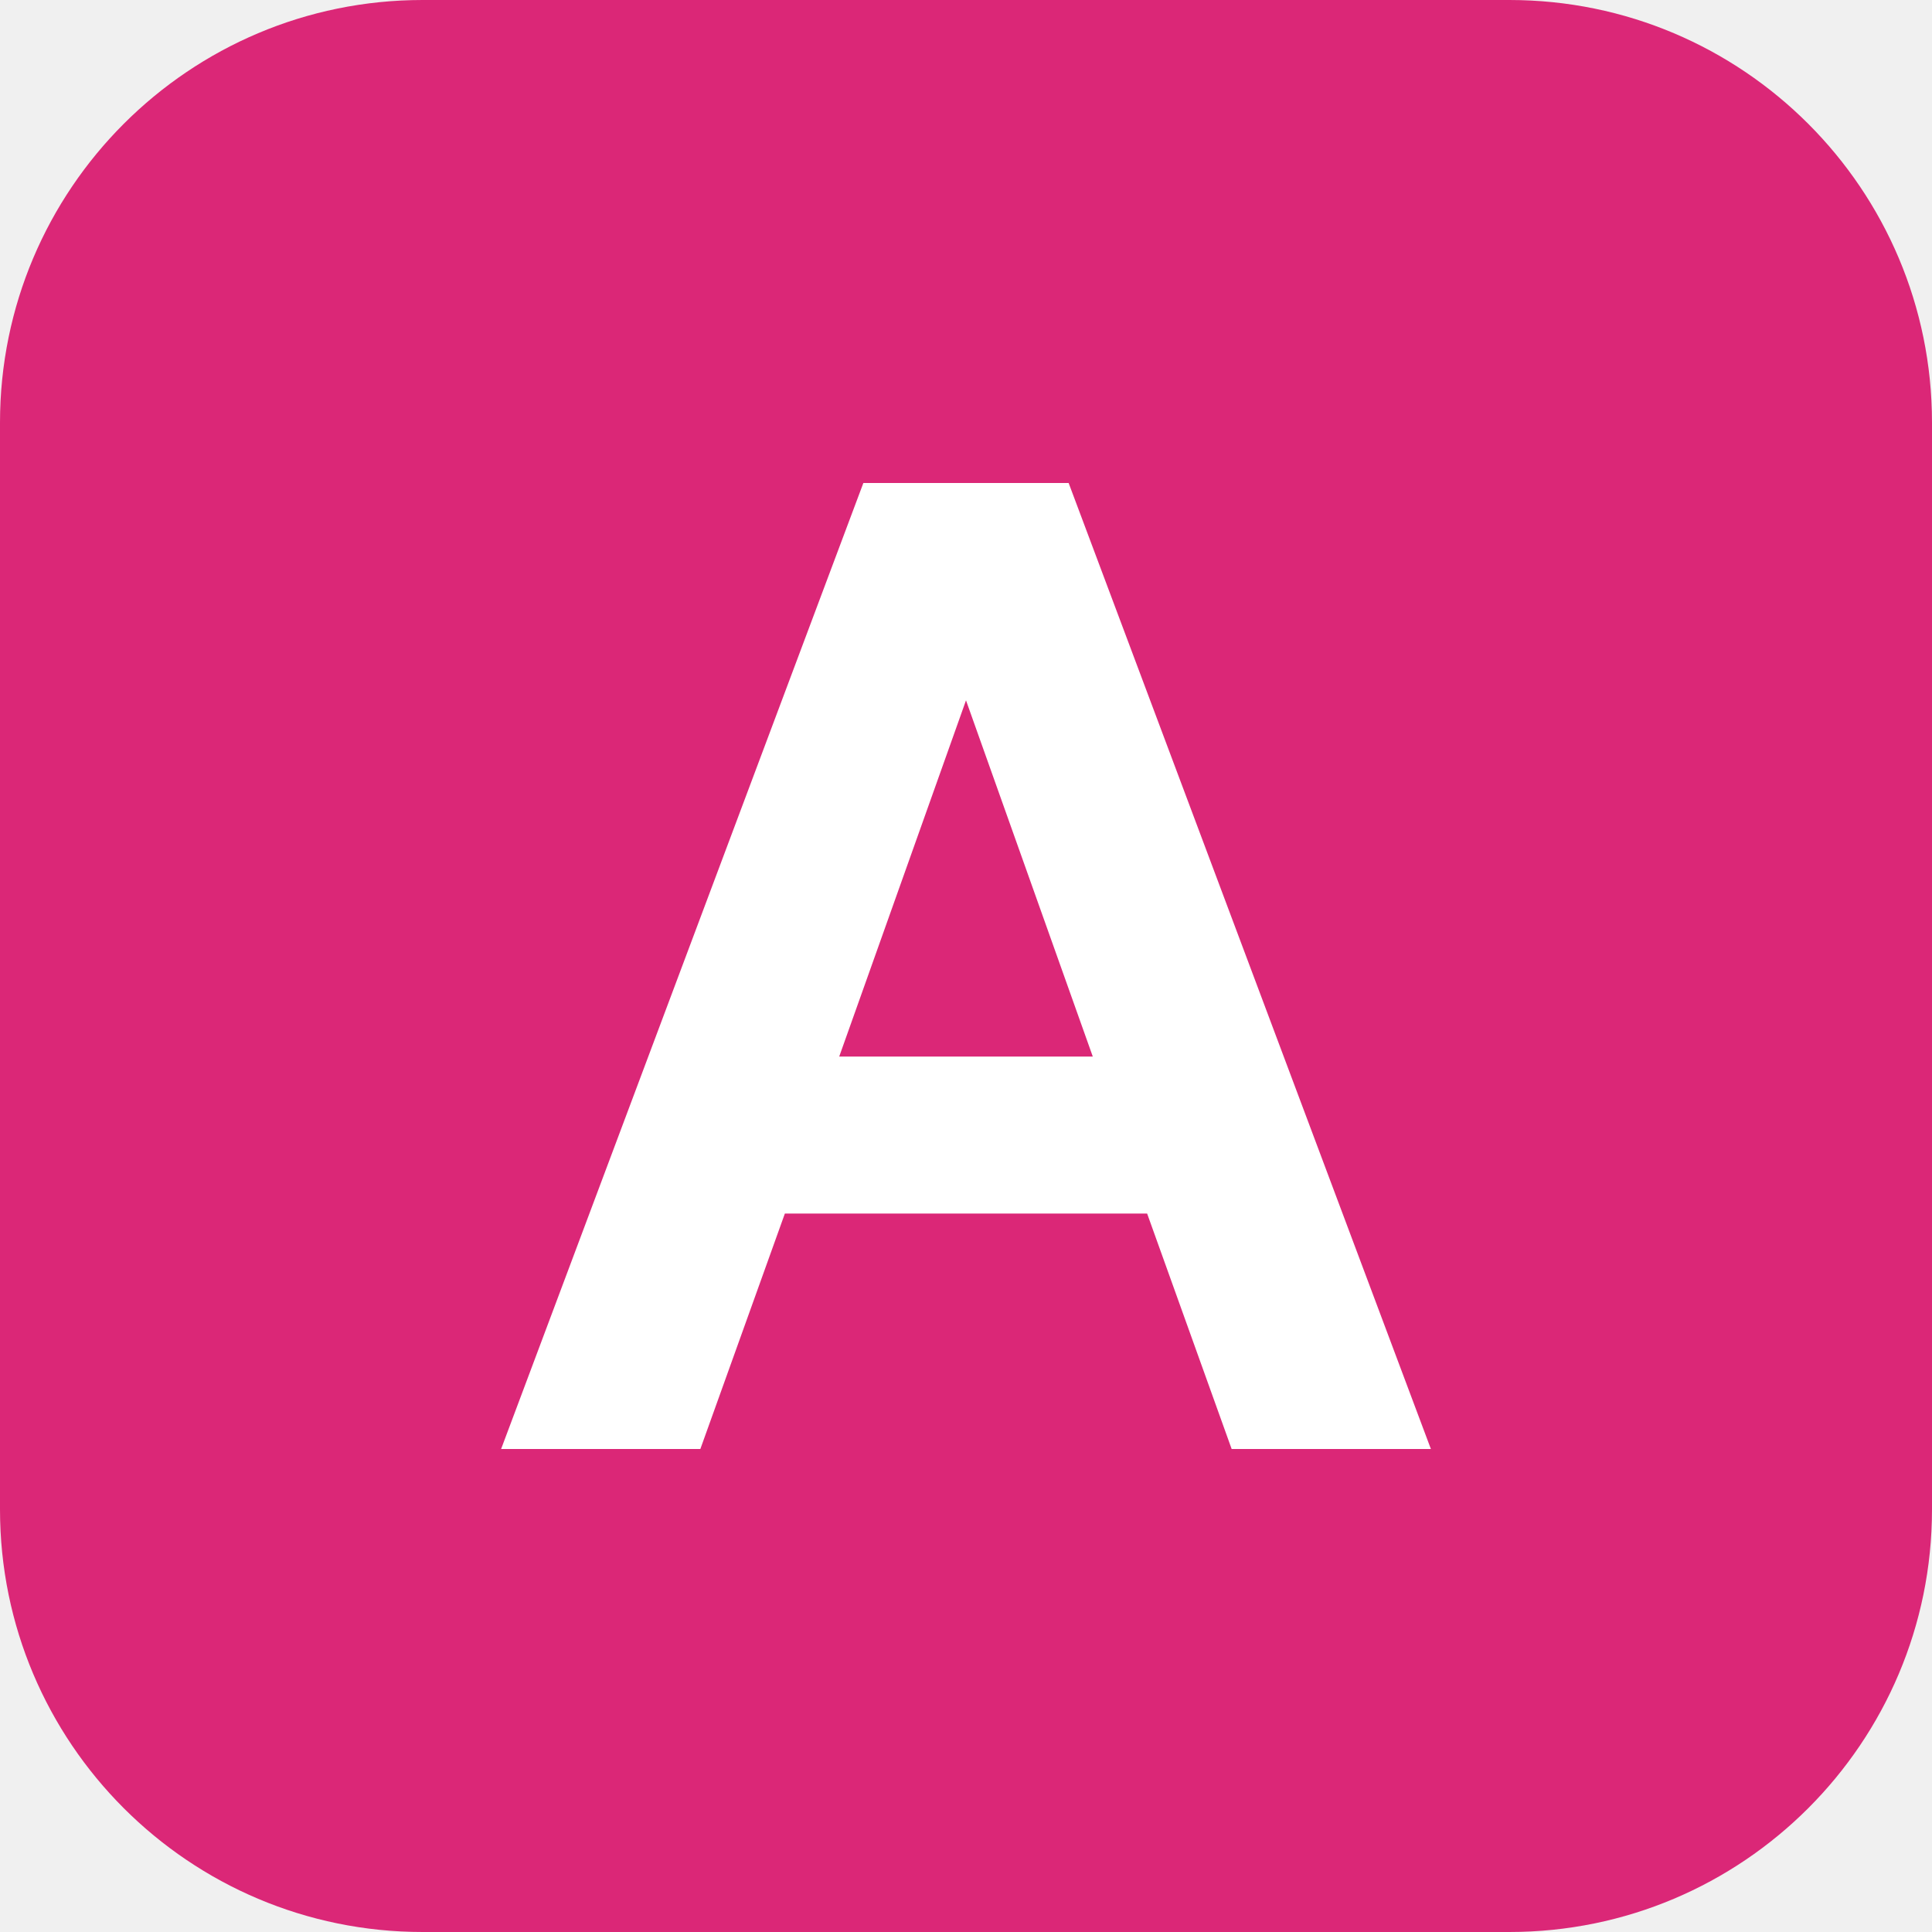
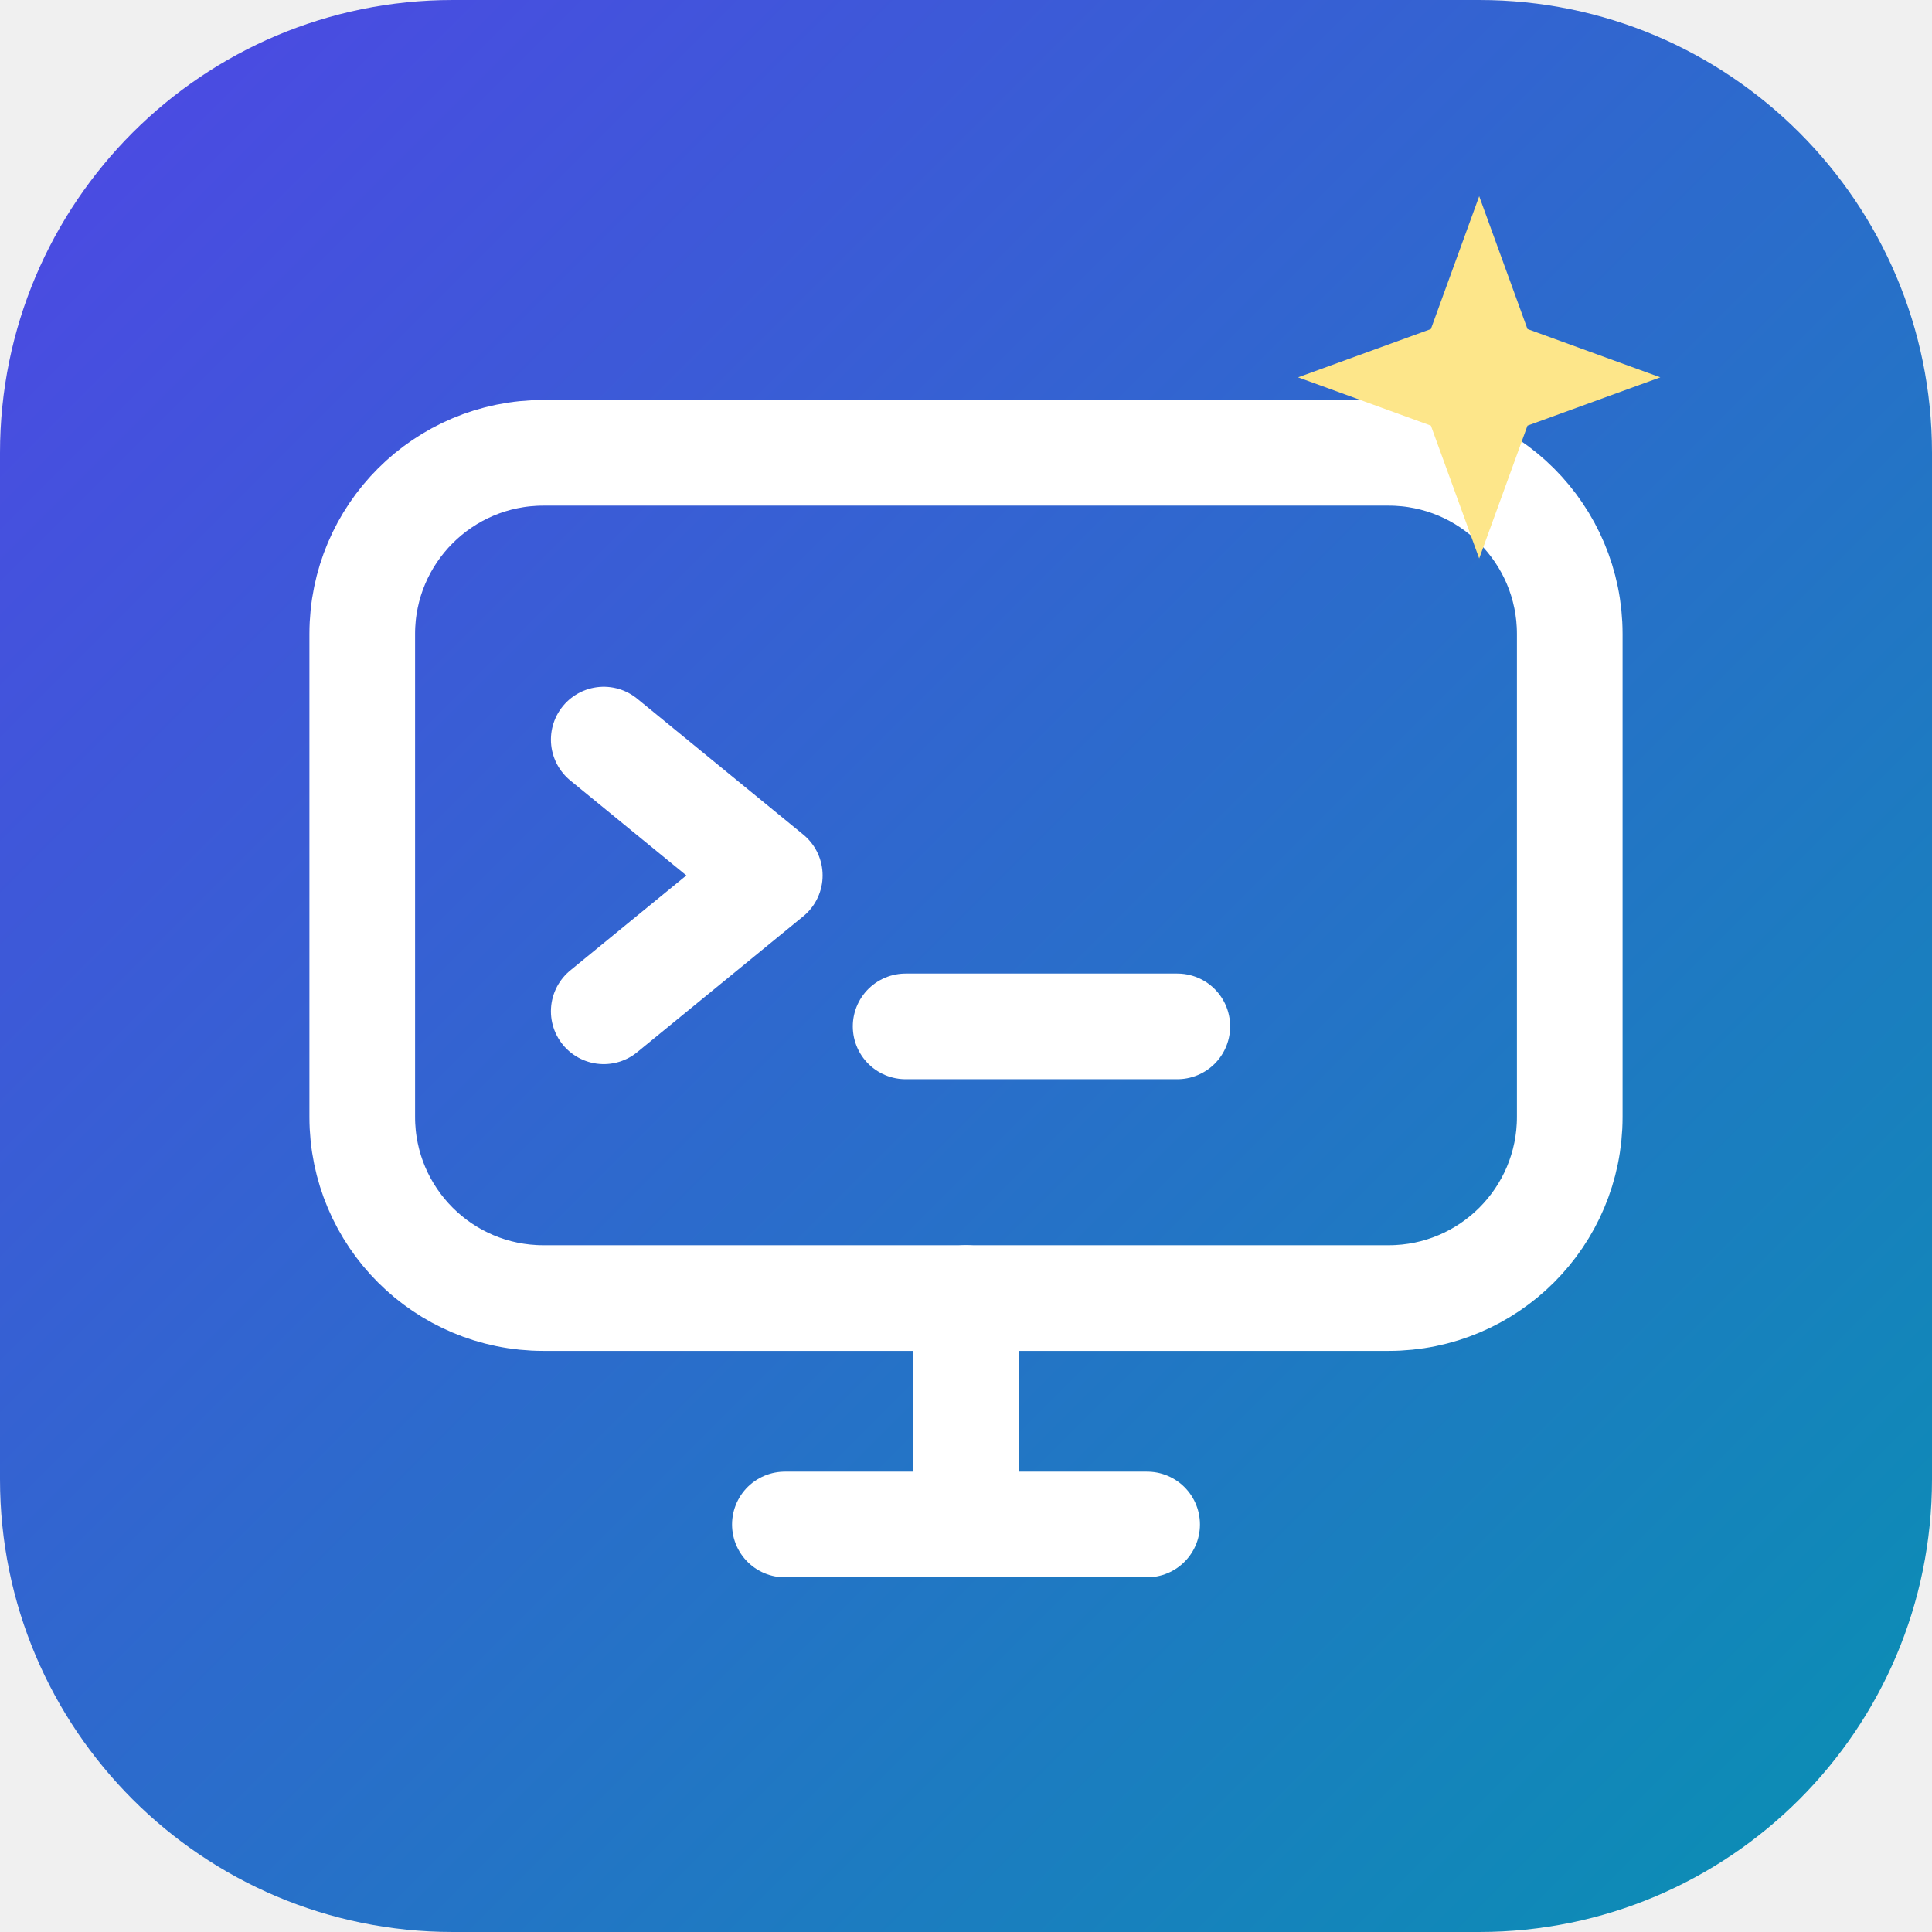
- <svg xmlns="http://www.w3.org/2000/svg" viewBox="0 0 64 64">
-   <rect width="64" height="64" rx="14" fill="#db2777" />
-   <path fill="#fff" d="M28.6 16h6.8l12 32h-6.6l-2.8-7.8H26l-2.8 7.8h-6.6l12-32Zm-.8 19h8.4L32 23.2 27.8 35Z" />
+ <svg xmlns="http://www.w3.org/2000/svg" viewBox="0 0 64 64" role="img" aria-label="agentos">
+   <defs>
+     <linearGradient id="tile" x1="0" y1="0" x2="1" y2="1">
+       <stop offset="0" stop-color="#4f46e5" />
+       <stop offset="1" stop-color="#0891b2" />
+     </linearGradient>
+   </defs>
+   <rect width="64" height="64" rx="15" fill="url(#tile)" />
+   <rect x="12" y="15" width="40" height="28" rx="6" fill="none" stroke="#ffffff" stroke-width="3.5" />
+   <path d="M26 50.5h12M32 43v7.5" fill="none" stroke="#ffffff" stroke-width="3.5" stroke-linecap="round" />
+   <path d="M20 24.5l5.5 4.5-5.5 4.5" fill="none" stroke="#ffffff" stroke-width="3.5" stroke-linecap="round" stroke-linejoin="round" />
+   <path d="M30 34h9" fill="none" stroke="#ffffff" stroke-width="3.5" stroke-linecap="round" />
+   <path d="M49 6.5l1.6 4.4 4.4 1.6-4.4 1.6L49 18.5l-1.6-4.4-4.4-1.6 4.4-1.6z" fill="#fde68a" />
</svg>
